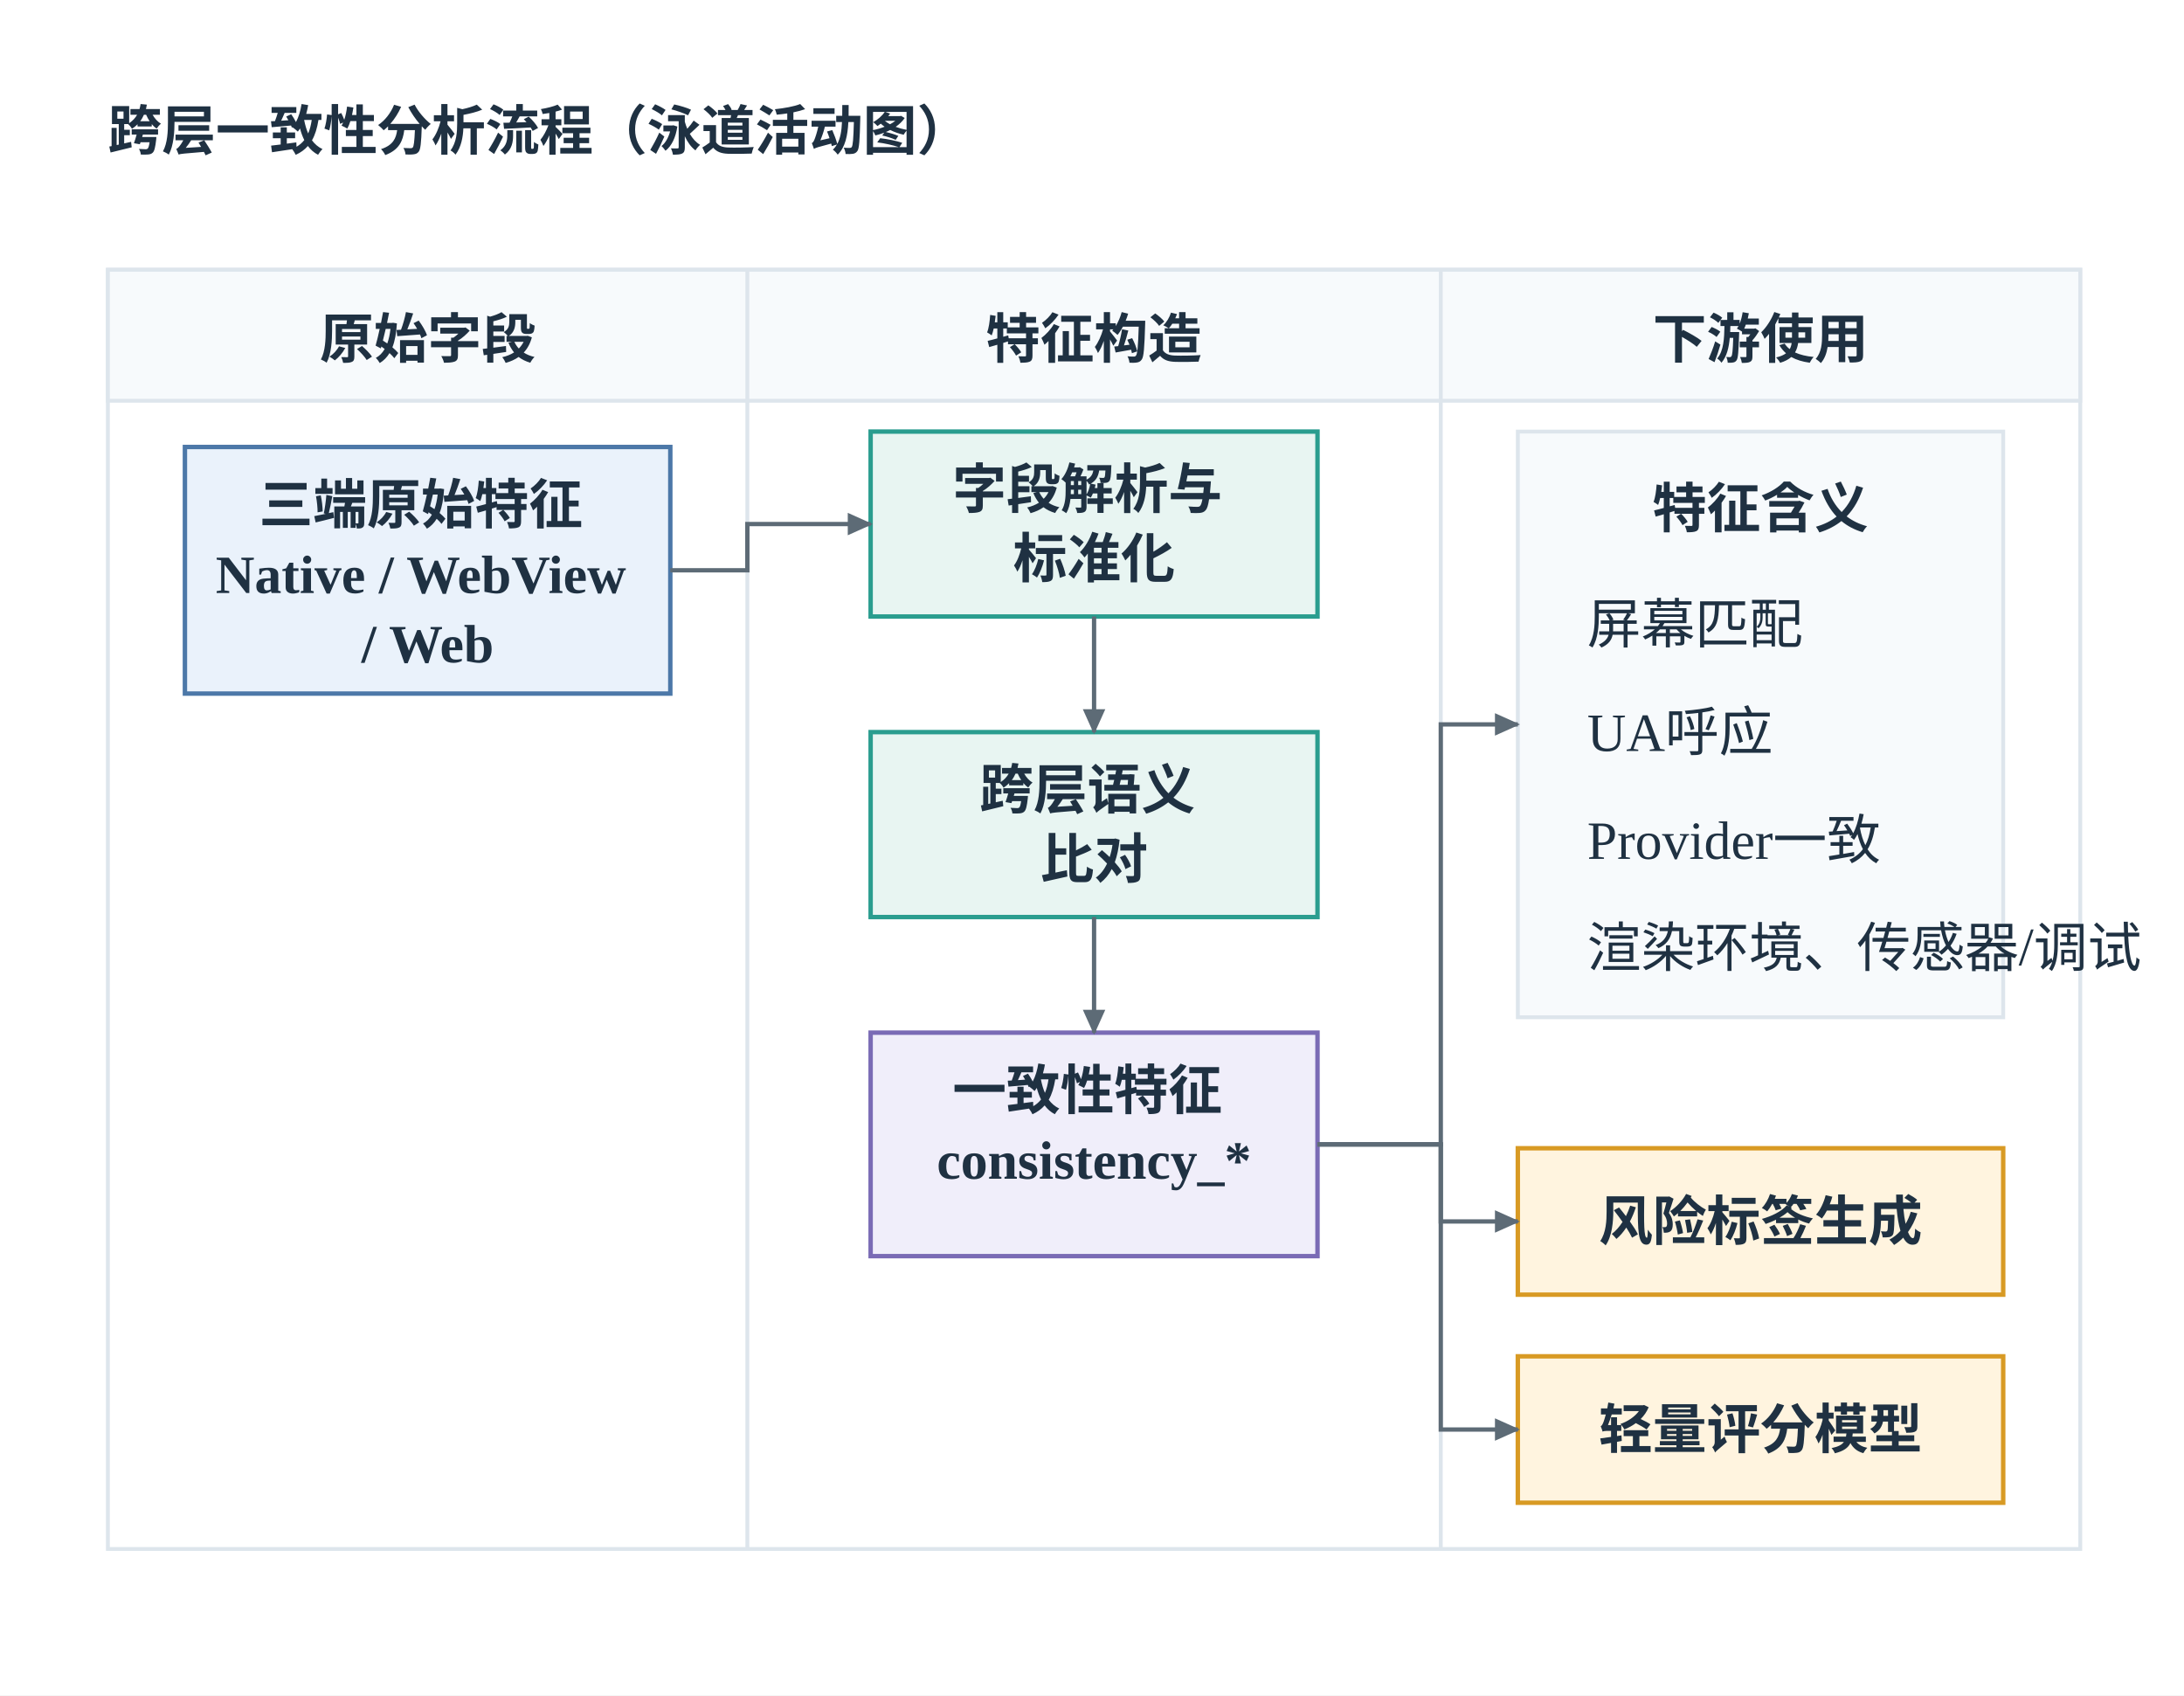
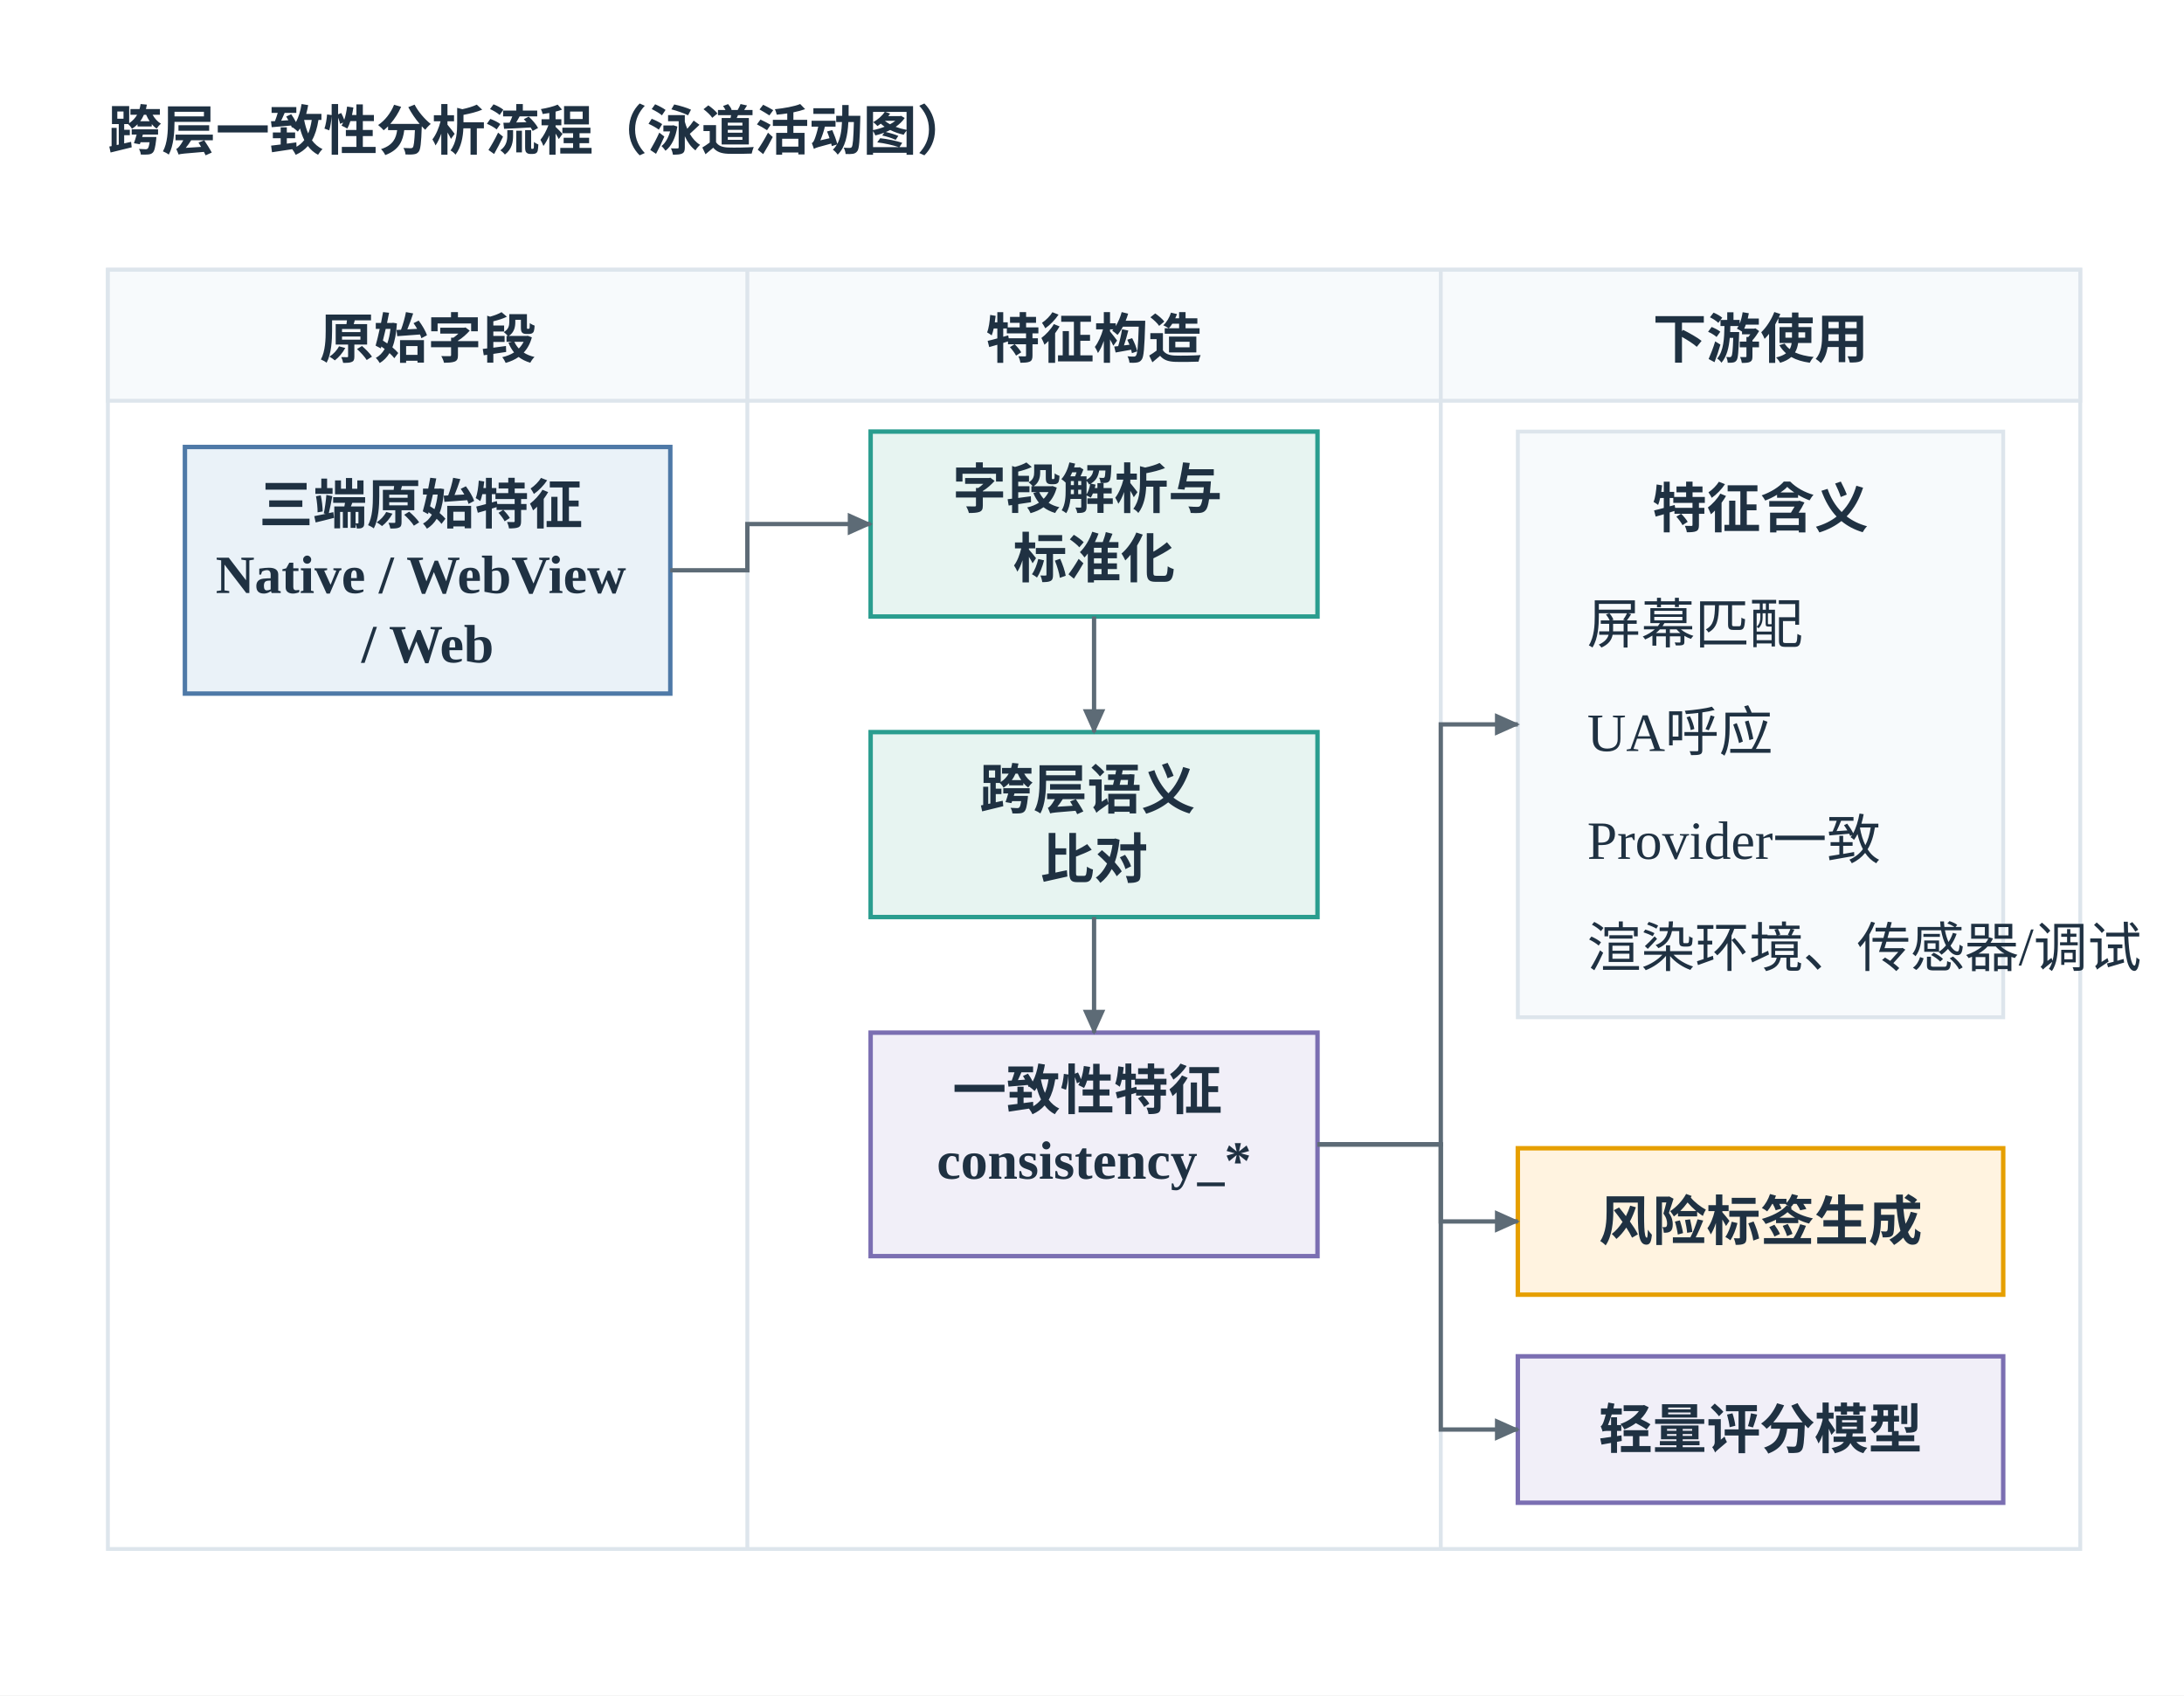
<svg xmlns="http://www.w3.org/2000/svg" width="15cm" height="11.642cm" viewBox="0 0 566.929 440.000">
  <defs>
    <marker id="arrow" markerWidth="5.8" markerHeight="5.2" refX="5.3" refY="2.6" orient="auto" markerUnits="strokeWidth">
      <path d="M0,0 L5.8,2.6 L0,5.2 Z" fill="#5D6B76" />
    </marker>
    <filter id="softShadow" x="-15%" y="-15%" width="130%" height="130%">
      <feDropShadow dx="0" dy="1.2" stdDeviation="1.2" flood-color="#8AA0B4" flood-opacity="0.14" />
    </filter>
  </defs>
  <style>
    .text { font-family: "Times New Roman", "Songti SC", "STSong", "SimSun", serif; font-size: 10.5pt; fill: #1F3142; letter-spacing: 0; }
    .medium { font-weight: 600; }
  </style>
  <rect width="566.929" height="440.000" fill="#FFFFFF" />
  <text x="28.00" y="38.90" text-anchor="start" class="text medium">
    <tspan x="28.00" dy="0.00">跨层一致性分析流程（泳道活动图）</tspan>
  </text>
  <rect x="28.00" y="70.00" width="512.00" height="332.00" fill="#FFFFFF" stroke="#DDE5EC" stroke-width="1" />
  <rect x="28.00" y="70.00" width="512.00" height="34.00" fill="#F7FAFC" stroke="#DDE5EC" stroke-width="1" />
  <line x1="194.00" y1="70.00" x2="194.00" y2="402.00" stroke="#DDE5EC" stroke-width="1" />
  <line x1="374.00" y1="70.00" x2="374.00" y2="402.00" stroke="#DDE5EC" stroke-width="1" />
  <text x="111.00" y="92.90" text-anchor="middle" class="text medium">
    <tspan x="111.00" dy="0.00">原始字段</tspan>
  </text>
  <text x="284.00" y="92.90" text-anchor="middle" class="text medium">
    <tspan x="284.00" dy="0.00">特征构造</tspan>
  </text>
  <text x="457.00" y="92.90" text-anchor="middle" class="text medium">
    <tspan x="457.00" dy="0.00">下游使用</tspan>
  </text>
-   <rect x="48.00" y="116.00" width="126.00" height="64.00" fill="#EAF2FB" stroke="#4C78A8" stroke-width="1.15" />
+   <rect x="48.00" y="116.00" width="126.00" height="64.00" fill="#EAF2F8" stroke="#4E79A7" stroke-width="1.15" />
  <text x="111.00" y="135.90" text-anchor="middle" class="text medium">
    <tspan x="111.00" dy="0.00">三端原始特征</tspan>
    <tspan x="111.00" dy="18.00">Native / WebView</tspan>
    <tspan x="111.00" dy="18.00">/ Web</tspan>
  </text>
-   <rect x="226.00" y="112.00" width="116.00" height="48.00" fill="#E8F5F2" stroke="#2A9D8F" stroke-width="1.15" />
+   <rect x="226.00" y="112.00" width="116.00" height="48.00" fill="#E7F4F1" stroke="#2A9D8F" stroke-width="1.15" />
  <text x="284.00" y="131.90" text-anchor="middle" class="text medium">
    <tspan x="284.00" dy="0.00">字段解析与</tspan>
    <tspan x="284.00" dy="18.00">标准化</tspan>
  </text>
-   <rect x="226.00" y="190.00" width="116.00" height="48.00" fill="#E8F5F2" stroke="#2A9D8F" stroke-width="1.15" />
+   <rect x="226.00" y="190.00" width="116.00" height="48.00" fill="#E7F4F1" stroke="#2A9D8F" stroke-width="1.15" />
  <text x="284.00" y="209.90" text-anchor="middle" class="text medium">
    <tspan x="284.00" dy="0.00">跨层语义</tspan>
    <tspan x="284.00" dy="18.00">比对</tspan>
  </text>
-   <rect x="226.00" y="268.00" width="116.00" height="58.00" fill="#F0EEFA" stroke="#7A6BB5" stroke-width="1.15" />
+   <rect x="226.00" y="268.00" width="116.00" height="58.00" fill="#F1EFF8" stroke="#7B6FB2" stroke-width="1.15" />
  <text x="284.00" y="287.90" text-anchor="middle" class="text medium">
    <tspan x="284.00" dy="0.00">一致性特征</tspan>
    <tspan x="284.00" dy="18.00">consistency_*</tspan>
  </text>
  <rect x="394.00" y="112.00" width="126.00" height="152.00" fill="#F7FAFC" stroke="#DDE5EC" stroke-width="1" />
  <text x="457.00" y="136.90" text-anchor="middle" class="text medium">
    <tspan x="457.00" dy="0.00">特征含义</tspan>
  </text>
  <text x="412.00" y="166.90" text-anchor="start" class="text">
    <tspan x="412.00" dy="0.00">屏幕匹配</tspan>
  </text>
  <text x="412.00" y="194.90" text-anchor="start" class="text">
    <tspan x="412.00" dy="0.00">UA呼应</tspan>
  </text>
  <text x="412.00" y="222.90" text-anchor="start" class="text">
    <tspan x="412.00" dy="0.00">Provider一致</tspan>
  </text>
  <text x="412.00" y="250.90" text-anchor="start" class="text">
    <tspan x="412.00" dy="0.00">渲染环境、传感器/调试</tspan>
  </text>
-   <rect x="394.00" y="298.00" width="126.00" height="38.00" fill="#FFF4DF" stroke="#D89A24" stroke-width="1.15" />
+   <rect x="394.00" y="298.00" width="126.00" height="38.00" fill="#FFF3E0" stroke="#E69F00" stroke-width="1.15" />
  <text x="457.00" y="321.90" text-anchor="middle" class="text medium">
    <tspan x="457.00" dy="0.00">风险标签生成</tspan>
  </text>
-   <rect x="394.00" y="352.00" width="126.00" height="38.00" fill="#FFF4DF" stroke="#D89A24" stroke-width="1.15" />
+   <rect x="394.00" y="352.00" width="126.00" height="38.00" fill="#F1EFF8" stroke="#7B6FB2" stroke-width="1.15" />
  <text x="457.00" y="375.90" text-anchor="middle" class="text medium">
    <tspan x="457.00" dy="0.00">轻量评分模型</tspan>
  </text>
  <polyline points="174.00,148.00 194.00,148.00 194.00,136.00 226.00,136.00" fill="none" stroke="#5D6B76" stroke-width="1.12" marker-end="url(#arrow)" />
  <line x1="284.00" y1="160.00" x2="284.00" y2="190.00" stroke="#5D6B76" stroke-width="1.12" marker-end="url(#arrow)" />
  <line x1="284.00" y1="238.00" x2="284.00" y2="268.00" stroke="#5D6B76" stroke-width="1.12" marker-end="url(#arrow)" />
  <polyline points="342.00,297.00 374.00,297.00 374.00,188.00 394.00,188.00" fill="none" stroke="#5D6B76" stroke-width="1.12" marker-end="url(#arrow)" />
  <polyline points="342.00,297.00 374.00,297.00 374.00,317.00 394.00,317.00" fill="none" stroke="#5D6B76" stroke-width="1.12" marker-end="url(#arrow)" />
  <polyline points="342.00,297.00 374.00,297.00 374.00,371.00 394.00,371.00" fill="none" stroke="#5D6B76" stroke-width="1.12" marker-end="url(#arrow)" />
</svg>
